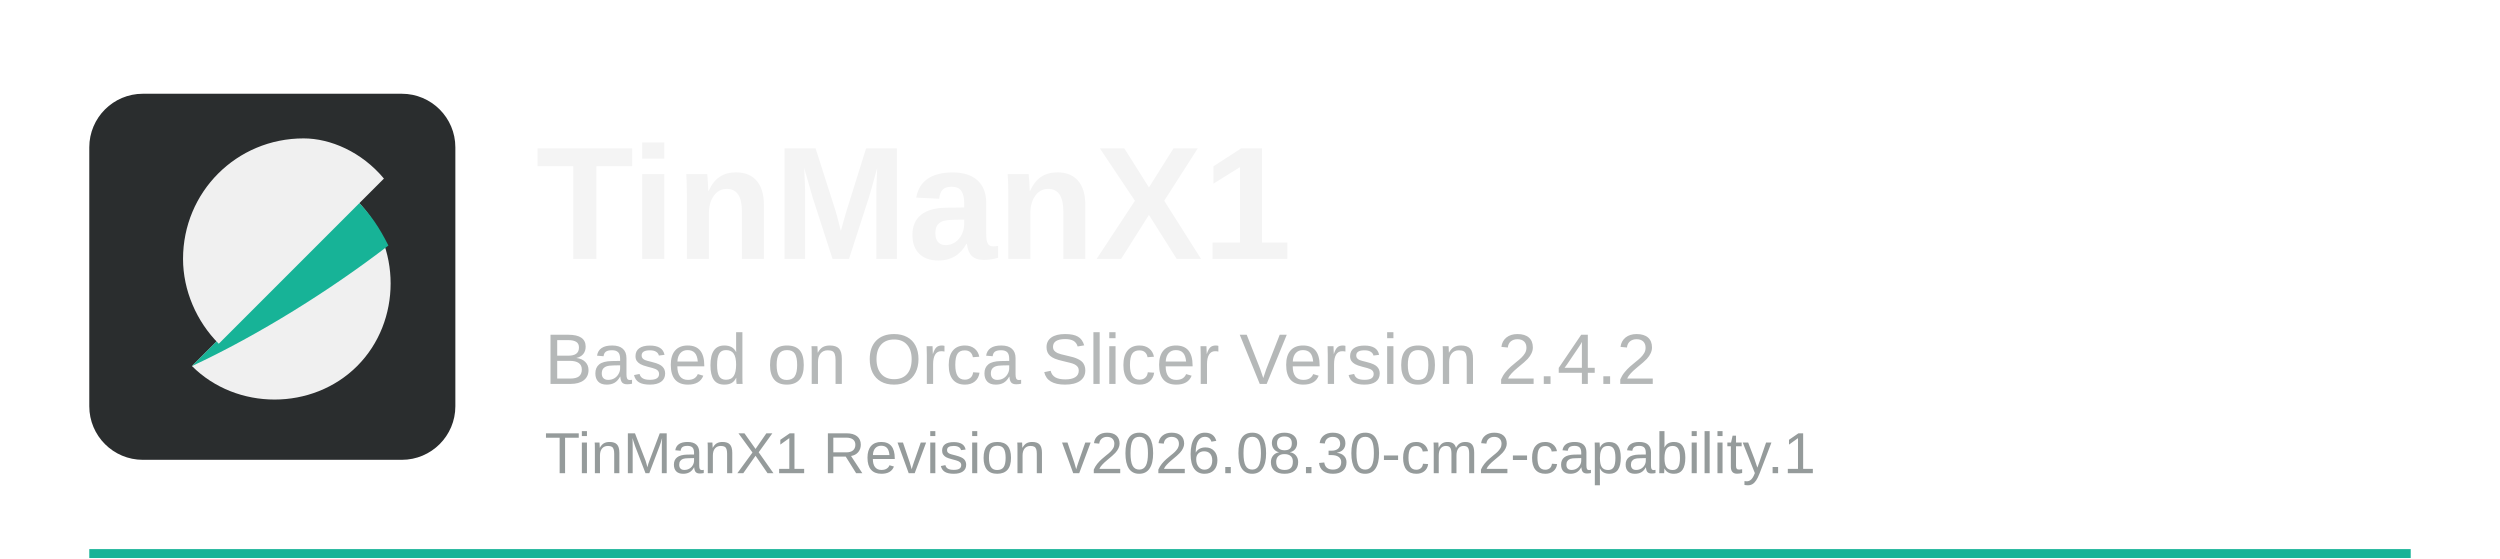
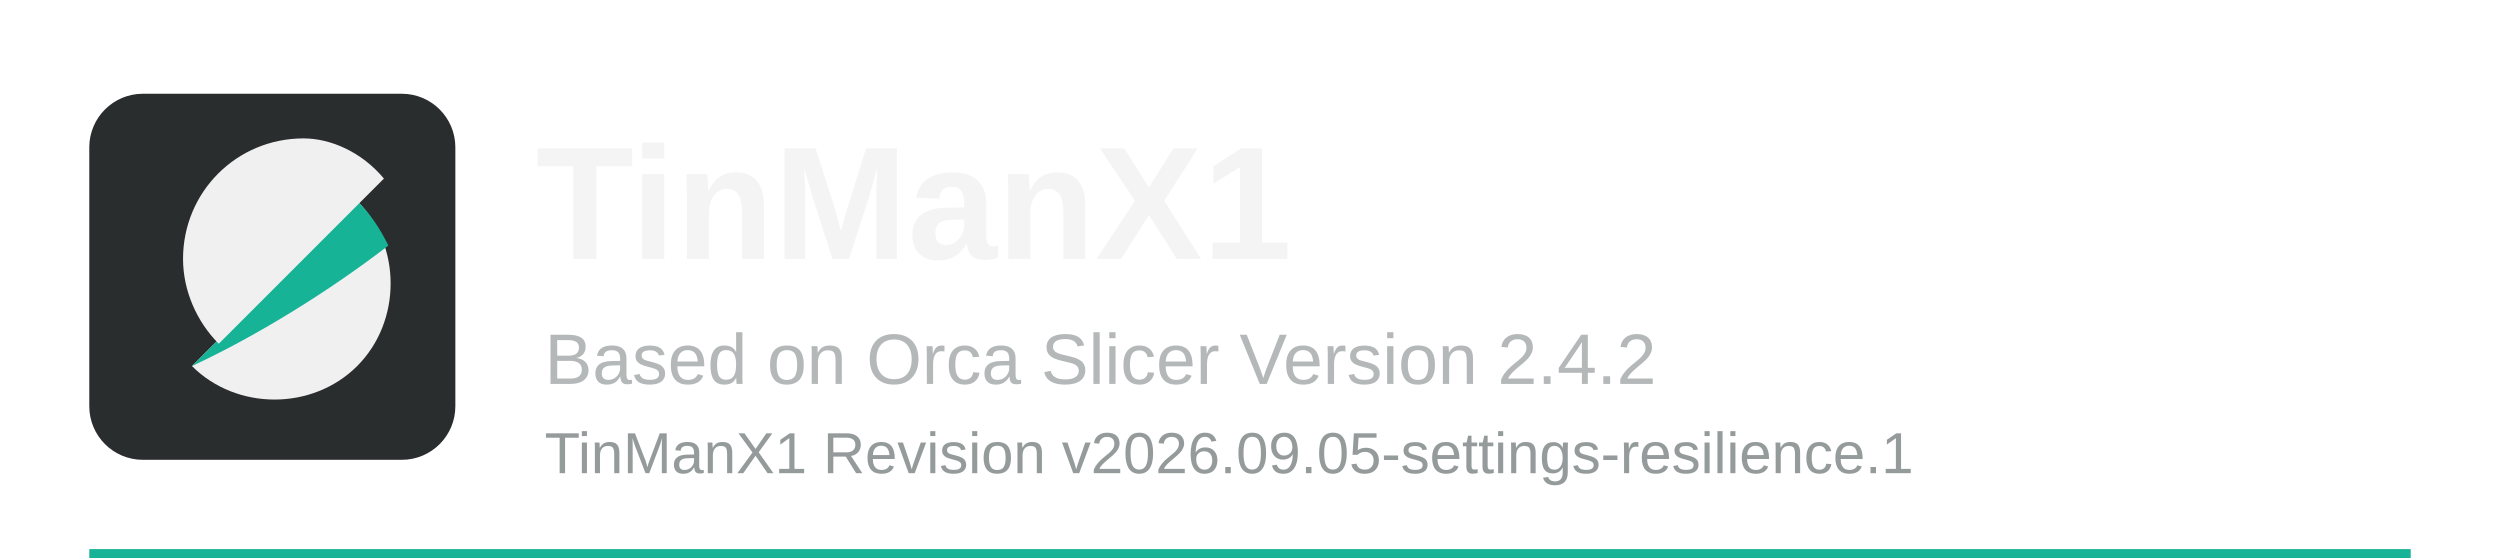
<svg xmlns="http://www.w3.org/2000/svg" width="560" height="125" viewBox="0 0 560 125">
  <rect x="20" y="123" width="520" height="2" fill="#17b397" />
  <rect x="20" y="21" width="82" height="82" rx="12" fill="#2a2d2e" />
  <path d="M43 82c10 10 27 10 37 0s10-27 0-37L43 82z" fill="#f0f0f0" />
  <path d="M80 45L43 82c15-7 31-17 44-27-2-4-4-7-7-10z" fill="#17b397" />
  <path d="M68 31c-15 0-27 12-27 27 0 7 3 14 8 19l37-37c-5-6-12-9-18-9z" fill="#f0f0f0" />
  <text x="120" y="58" font-family="Arial, Helvetica, sans-serif" font-size="36" font-weight="700" fill="#f4f4f4">TinManX1</text>
  <text x="122" y="86" font-family="Arial, Helvetica, sans-serif" font-size="16" fill="#b5b8b8">Based on Orca Slicer Version 2.4.2</text>
-   <text x="122" y="106" font-family="Arial, Helvetica, sans-serif" font-size="13" fill="#959b9b">TinManX1 Revision v2026.08.30-cm2-capability.1</text>
+   <text x="122" y="106" font-family="Arial, Helvetica, sans-serif" font-size="13" fill="#959b9b">TinManX1 Revision v2026.09.05-settings-resilience.1</text>
</svg>
